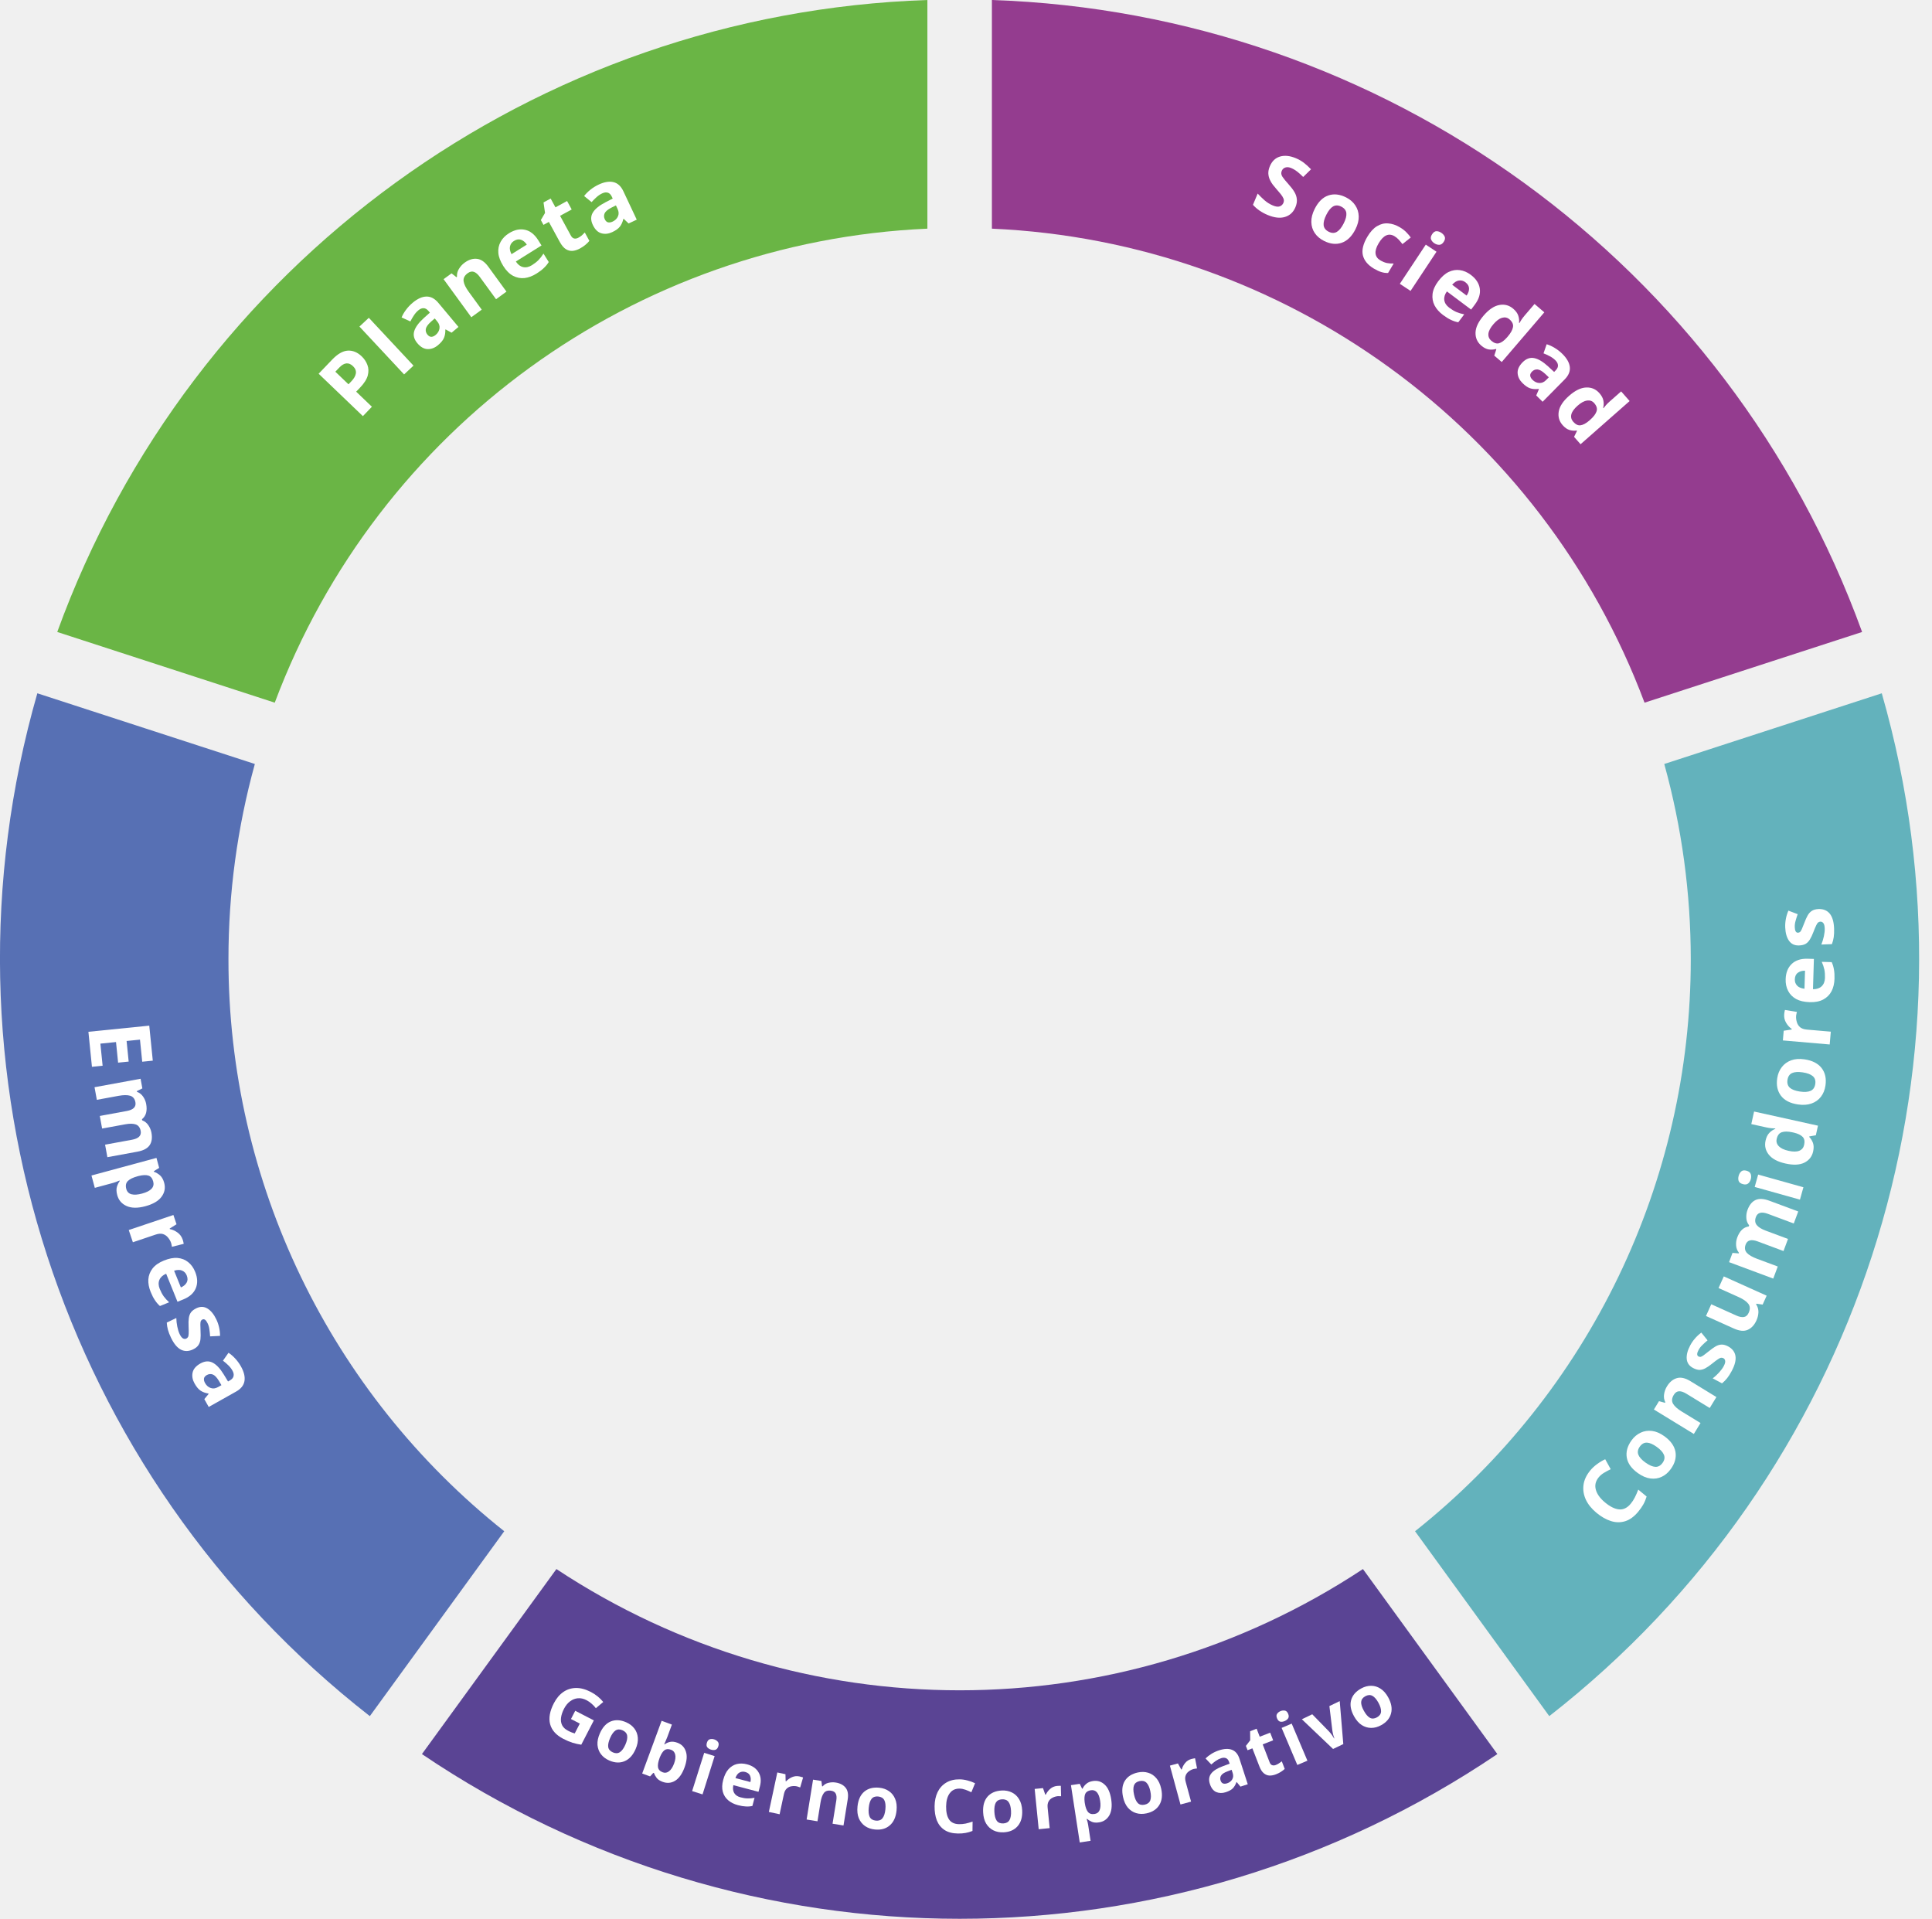
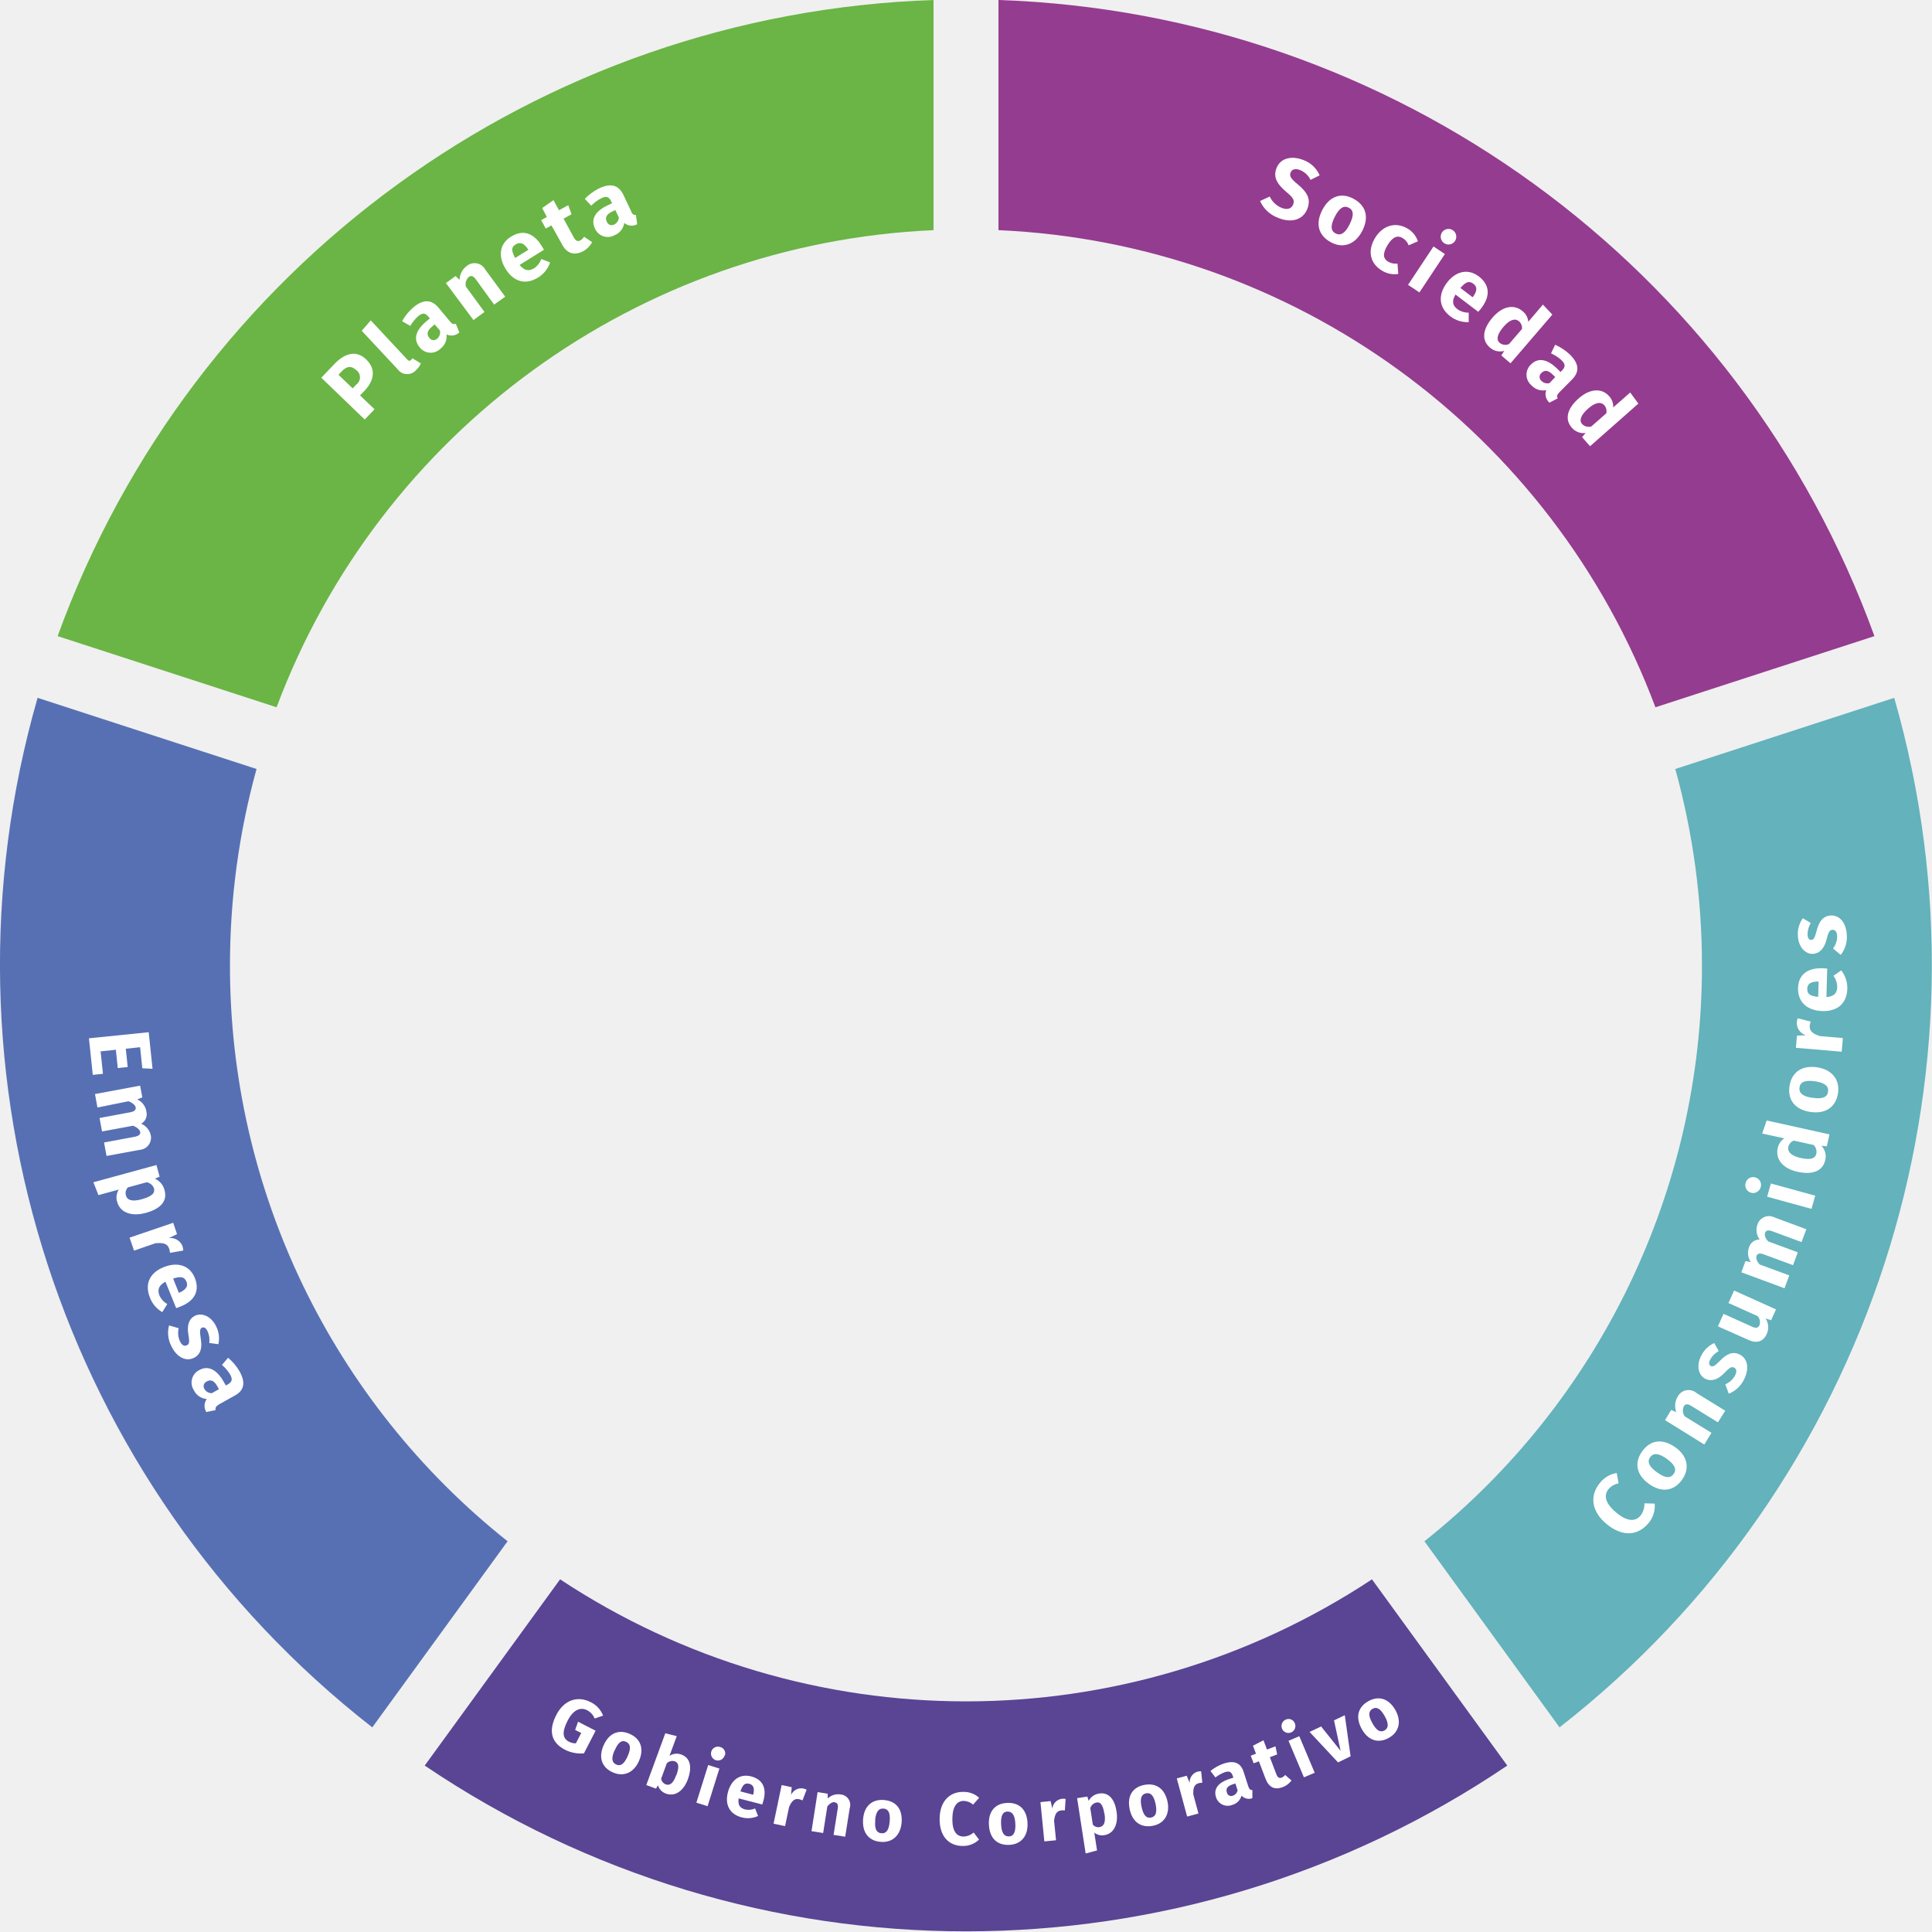
- <svg xmlns="http://www.w3.org/2000/svg" viewBox="0 0 319.24 317.04">
+ <svg xmlns="http://www.w3.org/2000/svg" viewBox="0 0 317.14 317.04">
  <defs>
-     <style>.cls-1{fill:#5770b4;}.cls-2{fill:#63b2bc;}.cls-3{fill:#5a4494;}.cls-4{fill:#6ab545;}.cls-5{fill:#943c8f;}.cls-6{font-size:14.24px;}.cls-10,.cls-6,.cls-7,.cls-8,.cls-9{fill:#fff;font-family:FiraSans-Bold, Fira Sans;font-weight:700;}.cls-7{font-size:14.24px;}.cls-8{font-size:14.24px;}.cls-9{font-size:12.2px;}.cls-10{font-size:14.24px;}</style>
+     <style>.cls-1{fill:#5770b4;}.cls-2{fill:#63b2bc;}.cls-3{fill:#5a4494;}.cls-4{fill:#6ab545;}.cls-5{fill:#943c8f;}.cls-6{fill:#fff;}</style>
  </defs>
  <g id="Layer_2" data-name="Layer 2">
    <g id="Capa_1" data-name="Capa 1">
      <g id="planeta-sociendad">
        <path class="cls-1" d="M37.75,158.47a120.92,120.92,0,0,1,4.36-32.24L6.17,114.55a158.77,158.77,0,0,0,54.94,169L83.32,253A120.59,120.59,0,0,1,37.75,158.47Z" />
        <path class="cls-2" d="M279.38,158.47A120.59,120.59,0,0,1,233.82,253L256,283.55a158.77,158.77,0,0,0,54.94-169L275,126.23A120.92,120.92,0,0,1,279.38,158.47Z" />
        <path class="cls-3" d="M225.21,259.25a120.84,120.84,0,0,1-133.27,0L69.72,289.82a158.65,158.65,0,0,0,177.7,0Z" />
        <path class="cls-4" d="M45.4,116.1A120.87,120.87,0,0,1,153.24,37.78V0A158.64,158.64,0,0,0,9.46,104.42Z" />
        <path class="cls-5" d="M163.9,37.78A120.87,120.87,0,0,1,271.74,116.1l35.95-11.68A158.64,158.64,0,0,0,163.9,0Z" />
-         <text class="cls-6" transform="matrix(0.69, -0.72, 0.72, 0.69, 59.08, 69.68)">P</text>
-         <text class="cls-6" transform="translate(65.96 62.62) rotate(-43.03)">l</text>
-         <text class="cls-6" transform="translate(69.98 58.85) rotate(-39.9)">a</text>
-         <text class="cls-6" transform="matrix(0.81, -0.59, 0.59, 0.81, 76.98, 53.07)">n</text>
-         <text class="cls-6" transform="translate(84.65 47.54) rotate(-32.03)">e</text>
-         <text class="cls-6" transform="translate(92.47 42.73) rotate(-28.61)">t</text>
-         <text class="cls-6" transform="translate(98.4 39.5) rotate(-25.21)">a</text>
-         <text class="cls-7" transform="translate(206.25 34.02) rotate(22.75)">S</text>
-         <text class="cls-7" transform="translate(214.91 37.69) rotate(26.85)">o</text>
-         <text class="cls-7" transform="matrix(0.86, 0.51, -0.51, 0.86, 223.43, 42.09)">c</text>
-         <text class="cls-7" transform="translate(230.38 46.28) rotate(33.52)">i</text>
-         <text class="cls-7" transform="matrix(0.8, 0.6, -0.6, 0.8, 234.83, 49.16)">e</text>
-         <text class="cls-7" transform="translate(242.14 54.67) rotate(40.6)">d</text>
-         <text class="cls-7" transform="translate(249.54 61.09) rotate(44.64)">a</text>
-         <text class="cls-7" transform="matrix(0.66, 0.75, -0.75, 0.66, 255.95, 67.47)">d</text>
-         <text class="cls-8" transform="translate(267.16 253.82) rotate(-50.33)">C</text>
-         <text class="cls-8" transform="matrix(0.58, -0.81, 0.81, 0.58, 273.43, 246.18)">o</text>
-         <text class="cls-8" transform="matrix(0.52, -0.85, 0.85, 0.52, 279.31, 237.87)">n</text>
-         <text class="cls-8" transform="matrix(0.47, -0.88, 0.88, 0.47, 284.51, 229.29)">s</text>
-         <text class="cls-8" transform="translate(288.54 221.59) rotate(-65.78)">u</text>
-         <text class="cls-8" transform="matrix(0.35, -0.94, 0.94, 0.35, 292.62, 212.3)">m</text>
-         <text class="cls-8" transform="translate(297.12 199.28) rotate(-74.34)">i</text>
-         <text class="cls-8" transform="translate(298.69 193.71) rotate(-77.52)">d</text>
-         <text class="cls-8" transform="translate(300.85 183.69) rotate(-81.55)">o</text>
-         <text class="cls-8" transform="translate(302.24 173.68) rotate(-85.06)">r</text>
-         <text class="cls-8" transform="matrix(0.03, -1, 1, 0.03, 302.85, 166.34)">e</text>
-         <text class="cls-8" transform="translate(303.04 156.64) rotate(-92.12)">s</text>
-         <text class="cls-9" transform="matrix(0.89, 0.46, -0.46, 0.89, 88.88, 284.99)">G</text>
-         <text class="cls-9" transform="translate(97.27 289.25) rotate(23.71)">o</text>
-         <text class="cls-9" transform="translate(105.22 292.7) rotate(20.22)">b</text>
-         <text class="cls-9" transform="matrix(0.95, 0.3, -0.3, 0.95, 113.46, 295.65)">i</text>
-         <text class="cls-9" transform="translate(118.13 297.12) rotate(14.86)">e</text>
-         <text class="cls-9" transform="matrix(0.98, 0.21, -0.21, 0.98, 126.11, 299.18)">r</text>
-         <text class="cls-9" transform="matrix(0.99, 0.16, -0.16, 0.99, 132.34, 300.48)">n</text>
-         <text class="cls-9" transform="matrix(1, 0.1, -0.1, 1, 140.81, 301.78)">o</text>
-         <text class="cls-9" transform="matrix(1, 0.05, -0.05, 1, 149.36, 302.53)"> </text>
-         <text class="cls-9" transform="translate(153.67 302.76) rotate(0.74)">C</text>
-         <text class="cls-9" transform="matrix(1, -0.05, 0.05, 1, 162.07, 302.81)">o</text>
-         <text class="cls-9" transform="matrix(1, -0.1, 0.1, 1, 170.68, 302.33)">r</text>
-         <text class="cls-9" transform="translate(177.03 301.68) rotate(-8.73)">p</text>
-         <text class="cls-9" transform="translate(185.74 300.29) rotate(-12.21)">o</text>
-         <text class="cls-9" transform="translate(194.14 298.4) rotate(-15.21)">r</text>
-         <text class="cls-9" transform="translate(200.04 296.8) rotate(-18.01)">a</text>
-         <text class="cls-9" transform="matrix(0.93, -0.36, 0.36, 0.93, 207.79, 294.21)">t</text>
-         <text class="cls-9" transform="matrix(0.92, -0.39, 0.39, 0.92, 213.49, 291.99)">i</text>
-         <text class="cls-9" transform="translate(217.99 290.07) rotate(-25.59)">v</text>
-         <text class="cls-9" transform="translate(224.86 286.75) rotate(-28.8)">o</text>
-         <text class="cls-10" transform="matrix(0.1, 0.99, -0.99, 0.1, 14.48, 169.21)">E</text>
-         <text class="cls-10" transform="matrix(0.18, 0.98, -0.98, 0.18, 15.42, 178.55)">m</text>
-         <text class="cls-10" transform="matrix(0.26, 0.96, -0.96, 0.26, 18.11, 192.27)">p</text>
-         <text class="cls-10" transform="matrix(0.32, 0.95, -0.95, 0.32, 20.92, 202.18)">r</text>
-         <text class="cls-10" transform="translate(23.29 209.12) rotate(67.96)">e</text>
-         <text class="cls-10" transform="translate(26.99 218.07) rotate(64.32)">s</text>
-         <text class="cls-10" transform="translate(30.8 225.9) rotate(60.67)">a</text>
+         <path class="cls-6" d="M60.11,59c1.66,1.58,1.3,3.49-.27,5.14l-.74.77,2.38,2.27-1.61,1.69L52.74,62l2.2-2.3C56.7,57.89,58.55,57.49,60.11,59Zm-1.66,1.74c-.76-.73-1.52-.65-2.32.18l-.57.6,2.33,2.23.6-.63A1.47,1.47,0,0,0,58.45,60.72Z" />
+         <path class="cls-6" d="M65.28,60.62l-5.9-6.32,1.48-1.71,6,6.43c.21.23.4.27.6.08a.9.9,0,0,0,.22-.3l1.41.86a3.63,3.63,0,0,1-.82,1.12A1.93,1.93,0,0,1,65.28,60.62Z" />
+         <path class="cls-6" d="M74.82,53.14l.58,1.43a1.89,1.89,0,0,1-2.1.33,2.55,2.55,0,0,1-1,2.34A2.28,2.28,0,0,1,68.88,57c-1.06-1.27-.68-2.76,1.08-4.23l.59-.49L70.34,52c-.58-.69-1-.67-1.73-.07a6.79,6.79,0,0,0-1.26,1.57L66,52.72a8.53,8.53,0,0,1,1.83-2.25c1.68-1.41,3-1.3,4.12,0l1.88,2.25C74.21,53.21,74.47,53.27,74.82,53.14Zm-2.61,1.11-.86-1-.43.36c-.79.66-.94,1.25-.46,1.83a.84.84,0,0,0,1.29.17A1.35,1.35,0,0,0,72.21,54.26Z" />
+         <path class="cls-6" d="M79.66,44.25l3.27,4.45L81.11,50l-3-4.14c-.47-.64-.82-.65-1.17-.39a1.67,1.67,0,0,0-.47,1.57l3.06,4.17-1.81,1.33L73.2,46.47l1.58-1.16.66.63a2.87,2.87,0,0,1,1.18-2.28A2,2,0,0,1,79.66,44.25Z" />
+         <path class="cls-6" d="M89.29,41l-4,2.49c.85,1.06,1.59,1,2.38.55a3.07,3.07,0,0,0,1.18-1.53l1.45.57a4.65,4.65,0,0,1-1.94,2.46c-2.14,1.34-4.09.64-5.34-1.36s-1.1-4.1.84-5.32,3.71-.65,5,1.43A7.26,7.26,0,0,1,89.29,41Zm-2.61-.08c-.56-.86-1.2-1.3-2-.82s-.76,1-.12,2.25L86.73,41Z" />
+         <path class="cls-6" d="M97.2,39.75a3.75,3.75,0,0,1-1.51,1.51C94.21,42,93,41.6,92.2,40L90.52,37l-.94.51-.75-1.38.94-.51L89,34.15l1.85-1.3.91,1.66,1.52-.83.54,1.49-1.31.72,1.66,3.05c.35.64.68.75,1.1.52a1.61,1.61,0,0,0,.6-.6Z" />
+         <path class="cls-6" d="M104.39,35.28l.2,1.53a1.89,1.89,0,0,1-2.12-.21,2.55,2.55,0,0,1-1.57,2,2.29,2.29,0,0,1-3.24-1.09c-.71-1.49,0-2.84,2.12-3.82l.69-.33-.14-.3c-.38-.81-.82-.91-1.66-.51a6.81,6.81,0,0,0-1.62,1.21L96,32.64a8.55,8.55,0,0,1,2.34-1.72c2-.94,3.23-.5,4,1.08l1.25,2.65C103.78,35.19,104,35.31,104.39,35.28Zm-2.81.41L101,34.48l-.5.24c-.93.44-1.23,1-.9,1.65a.84.84,0,0,0,1.21.49A1.34,1.34,0,0,0,101.58,35.69Z" />
+         <path class="cls-6" d="M216.62,28.78l-1.49.75a3.3,3.3,0,0,0-1.68-1.6c-.75-.31-1.35-.2-1.59.38s0,1,1.23,2c1.49,1.27,2.18,2.39,1.47,4.07s-2.54,2.31-4.81,1.36A5.23,5.23,0,0,1,206.84,33l1.59-.74a3.7,3.7,0,0,0,1.92,1.85c.89.37,1.62.19,1.91-.51s.07-1.11-1.09-2.08c-1.77-1.48-2.17-2.64-1.6-4,.67-1.6,2.49-2,4.38-1.25A4.61,4.61,0,0,1,216.62,28.78Z" />
+         <path class="cls-6" d="M223.63,37.88c-1.1,2.16-3.06,3-5.12,1.91s-2.63-3-1.48-5.27,3.06-3,5.12-1.91S224.78,35.61,223.63,37.88Zm-4.52-2.3c-.76,1.5-.67,2.33.14,2.74s1.55,0,2.29-1.49.67-2.33-.14-2.74S219.85,34.12,219.11,35.58Z" />
+         <path class="cls-6" d="M232.75,39.61l-1.52.66a2.27,2.27,0,0,0-1-1.2c-.83-.49-1.65-.21-2.51,1.25s-.6,2.19.17,2.65a2.51,2.51,0,0,0,1.51.3l.13,1.7a3.93,3.93,0,0,1-2.65-.53c-2-1.18-2.42-3.26-1.2-5.32S229,36.34,231,37.49A3.8,3.8,0,0,1,232.75,39.61Z" />
+         <path class="cls-6" d="M233,48l-1.87-1.24,4.18-6.3,1.87,1.24Zm5.84-8.44a1.27,1.27,0,0,1-1.82.33,1.28,1.28,0,1,1,1.82-.33Z" />
+         <path class="cls-6" d="M242.65,51.18l-3.73-2.83c-.69,1.17-.41,1.85.33,2.41a3.07,3.07,0,0,0,1.84.56l0,1.56a4.65,4.65,0,0,1-3-.94c-2-1.52-2-3.59-.62-5.47s3.44-2.49,5.27-1.1,1.92,3.24.44,5.19A7.32,7.32,0,0,1,242.65,51.18Zm-.85-2.47c.61-.83.79-1.58.07-2.12s-1.25-.34-2.14.68l2,1.52Z" />
+         <path class="cls-6" d="M254.82,51.64l-6.87,8-1.51-1.3.49-.74a2.52,2.52,0,0,1-2.36-.55c-1.46-1.25-1.15-3.08.45-4.94s3.53-2.24,4.95-1a2.48,2.48,0,0,1,.9,1.71L253.27,50Zm-7.11,4.83L249.84,54a1.49,1.49,0,0,0-.48-1.25c-.6-.52-1.48-.37-2.58.92s-1.16,2.14-.61,2.61A1.51,1.51,0,0,0,247.71,56.48Z" />
+         <path class="cls-6" d="M255.7,65.39l-1.36.71a1.89,1.89,0,0,1-.53-2.06,2.55,2.55,0,0,1-2.42-.79,2.28,2.28,0,0,1-.09-3.41c1.16-1.18,2.68-.93,4.31.68l.55.54.23-.23c.63-.64.57-1.08-.09-1.73A6.88,6.88,0,0,0,254.6,58l.68-1.41a8.55,8.55,0,0,1,2.42,1.61c1.56,1.54,1.58,2.86.35,4.1L256,64.37C255.57,64.79,255.53,65.05,255.7,65.39Zm-1.35-2.5.94-1-.4-.39c-.73-.72-1.33-.82-1.86-.28a.84.84,0,0,0,0,1.3A1.35,1.35,0,0,0,254.34,62.89Z" />
+         <path class="cls-6" d="M268.94,66.25l-7.93,7-1.32-1.5.59-.67a2.52,2.52,0,0,1-2.26-.87c-1.27-1.44-.7-3.21,1.14-4.83s3.81-1.72,5-.32a2.47,2.47,0,0,1,.65,1.82l2.79-2.45ZM261.22,70l2.45-2.15a1.49,1.49,0,0,0-.3-1.31c-.53-.6-1.42-.58-2.69.54s-1.45,2-1,2.5A1.51,1.51,0,0,0,261.22,70Z" />
+         <path class="cls-6" d="M265.39,241.8l.31,1.7a2.83,2.83,0,0,0-1.66.94c-.81,1-.59,2.3,1.27,3.85s3.17,1.49,4,.48a3.12,3.12,0,0,0,.62-2l1.69.05a4.37,4.37,0,0,1-1,3.19c-1.73,2.09-4.28,2.32-6.89.17s-2.75-4.77-1.11-6.75A4.34,4.34,0,0,1,265.39,241.8Z" />
+         <path class="cls-6" d="M275,237.57c2,1.41,2.45,3.48,1.1,5.35s-3.36,2.15-5.43.66-2.45-3.48-1.1-5.35S272.89,236.08,275,237.57Zm-3,4.11c1.36,1,2.2,1,2.73.28s.21-1.54-1.12-2.49-2.2-1-2.73-.28S270.66,240.73,272,241.68Z" />
+         <path class="cls-6" d="M278.49,228.67l4.71,2.9L282,233.48l-4.38-2.7c-.68-.42-1-.3-1.23.08a1.67,1.67,0,0,0,.15,1.63l4.4,2.71-1.18,1.92-6.44-4,1-1.67.85.34a2.88,2.88,0,0,1,.24-2.56A2,2,0,0,1,278.49,228.67Z" />
+         <path class="cls-6" d="M281.4,220.46l.73,1.32a3.48,3.48,0,0,0-1.39,1.38c-.29.54-.22.91.08,1.07s.6.09,1.58-.92,2-1.57,3.22-.94c1.38.73,1.51,2.47.63,4.14a4.7,4.7,0,0,1-2.47,2.27l-.57-1.54a3.32,3.32,0,0,0,1.59-1.43c.32-.6.29-1.09-.12-1.3s-.7-.11-1.68.92-2.1,1.42-3.13.87-1.49-2.12-.59-3.81A4.39,4.39,0,0,1,281.4,220.46Z" />
+         <path class="cls-6" d="M291.53,214.94l-.8,1.78-.91-.3A2.62,2.62,0,0,1,290,219c-.58,1.29-1.7,1.55-3,.95L282,217.72l.92-2.05,4.69,2.11c.7.32,1,.18,1.21-.25a1.48,1.48,0,0,0-.3-1.48l-4.79-2.16.92-2.05Z" />
+         <path class="cls-6" d="M291.33,199.86l5.18,1.92-.78,2.11-4.82-1.78c-.75-.28-1.05-.07-1.17.25s0,.9.52,1.42l4.85,1.79-.78,2.11-4.82-1.78c-.75-.28-1.05-.07-1.17.25s0,.9.52,1.42l4.85,1.79-.78,2.11-7.09-2.62.68-1.84.88.16a2.64,2.64,0,0,1-.29-2.45,1.79,1.79,0,0,1,1.74-1.25,2.65,2.65,0,0,1-.34-2.54A2,2,0,0,1,291.33,199.86Z" />
+         <path class="cls-6" d="M288.14,193.27a1.27,1.27,0,0,1,.87,1.63,1.28,1.28,0,1,1-2.47-.69A1.27,1.27,0,0,1,288.14,193.27Zm9.83,3-.61,2.17-7.28-2,.61-2.17Z" />
+         <path class="cls-6" d="M290,183.93l10.31,2.28-.43,1.95-.89-.08a2.52,2.52,0,0,1,.63,2.34c-.42,1.88-2.18,2.46-4.57,1.93s-3.64-2.06-3.24-3.88a2.48,2.48,0,0,1,1.08-1.6l-3.63-.8Zm7.62,4-3.18-.7a1.49,1.49,0,0,0-.88,1c-.17.78.37,1.48,2,1.85,1.83.41,2.43,0,2.59-.7A1.51,1.51,0,0,0,297.65,187.91Z" />
+         <path class="cls-6" d="M298.28,175.2c2.4.35,3.77,2,3.43,4.25s-2,3.45-4.53,3.08-3.77-2-3.43-4.25S295.76,174.82,298.28,175.2Zm-.75,5c1.66.25,2.42-.1,2.55-1s-.52-1.46-2.14-1.7-2.42.1-2.55,1S295.91,180,297.53,180.21Z" />
+         <path class="cls-6" d="M295.09,167.15l2.14.54a2.77,2.77,0,0,0-.16.67c-.08.94.58,1.38,1.71,1.72l3.73.32-.19,2.24L294.8,172l.17-2,1.48-.06a2.14,2.14,0,0,1-1.51-2.08A2.54,2.54,0,0,1,295.09,167.15Z" />
+         <path class="cls-6" d="M299.94,159l-.13,4.68c1.36-.12,1.75-.75,1.77-1.67a3.06,3.06,0,0,0-.62-1.83l1.28-.89a4.64,4.64,0,0,1,1,3c-.07,2.52-1.73,3.75-4.09,3.68s-4-1.35-4-3.65,1.52-3.45,4-3.38A7.49,7.49,0,0,1,299.94,159Zm-1.51,2.12c-1,0-1.75.28-1.77,1.17s.45,1.21,1.8,1.35l.07-2.52Z" />
+         <path class="cls-6" d="M295.94,150.73l1.3.78a3.46,3.46,0,0,0-.52,1.89c0,.61.26.9.6.89s.56-.22.91-1.59,1-2.37,2.32-2.42c1.57-.06,2.54,1.39,2.61,3.27a4.7,4.7,0,0,1-1,3.2l-1.26-1.05a3.31,3.31,0,0,0,.67-2c0-.68-.3-1.09-.75-1.07s-.66.25-1,1.63-1.12,2.28-2.28,2.32-2.35-1.1-2.42-3A4.4,4.4,0,0,1,295.94,150.73Z" />
+         <path class="cls-6" d="M99,281.62l-1.39.48a2.59,2.59,0,0,0-1.23-1.36c-1.05-.54-2.24-.16-3.2,1.7s-.84,2.92.2,3.45a2.31,2.31,0,0,0,1.15.28l.88-1.7-1-.5.48-1.35,2.88,1.48-1.92,3.72a5.78,5.78,0,0,1-3.11-.6c-2.3-1.19-2.74-3.16-1.41-5.73s3.62-3.12,5.63-2.08A4.09,4.09,0,0,1,99,281.62Z" />
+         <path class="cls-6" d="M104.89,289.06c-.83,1.9-2.48,2.68-4.29,1.88s-2.4-2.44-1.52-4.44,2.48-2.68,4.29-1.88S105.76,287.06,104.89,289.06Zm-4-1.75c-.58,1.32-.46,2,.26,2.34s1.32-.1,1.89-1.39.46-2-.26-2.34S101.47,286,100.91,287.31Z" />
+         <path class="cls-6" d="M112.91,292.08c-.69,1.88-2.09,2.9-3.6,2.34a2.08,2.08,0,0,1-1.31-1.36l-.31.55-1.6-.59,3.12-8.5,1.88.47-1.19,3.23a2.14,2.14,0,0,1,1.94-.21C113.29,288.54,113.66,290,112.91,292.08Zm-1.88-.69c.57-1.55.29-2.07-.28-2.28a1.32,1.32,0,0,0-1.29.33l-.93,2.53a1.19,1.19,0,0,0,.74.93C109.89,293.14,110.51,292.81,111,291.39Z" />
+         <path class="cls-6" d="M116.15,296.49l-1.84-.58,1.94-6.18,1.84.58Zm2.8-8.34a1.14,1.14,0,1,1-.77-1.39A1.09,1.09,0,0,1,119,288.15Z" />
+         <path class="cls-6" d="M125.13,296.21l-3.88-1c-.17,1.16.28,1.6,1.05,1.81a2.62,2.62,0,0,0,1.65-.16l.49,1.24a4,4,0,0,1-2.67.23c-2.09-.55-2.8-2.18-2.28-4.14s1.92-3.09,3.82-2.59,2.58,1.94,2,4A6.42,6.42,0,0,1,125.13,296.21Zm-1.48-1.68c.21-.85.11-1.51-.63-1.71s-1.1.14-1.48,1.24l2.09.55Z" />
+         <path class="cls-6" d="M132.41,293.78l-.68,1.76a2.37,2.37,0,0,0-.56-.2c-.79-.17-1.23.35-1.64,1.28l-.66,3.14-1.89-.4,1.33-6.34,1.65.35-.1,1.26a1.83,1.83,0,0,1,1.93-1.06A2.14,2.14,0,0,1,132.41,293.78Z" />
+         <path class="cls-6" d="M139.48,296.82l-.74,4.68-1.91-.3.69-4.35c.11-.67-.09-.89-.47-1s-.82.18-1.24.66l-.69,4.38-1.91-.3,1-6.41,1.66.26v.78a2.46,2.46,0,0,1,2.11-.66A1.72,1.72,0,0,1,139.48,296.82Z" />
+         <path class="cls-6" d="M148,299.22c-.2,2.07-1.52,3.31-3.49,3.12s-3-1.57-2.83-3.74,1.52-3.31,3.49-3.12S148.18,297,148,299.22Zm-4.32-.43c-.14,1.43.19,2.07,1,2.14s1.23-.51,1.36-1.91-.19-2.07-1-2.14S143.78,297.39,143.65,298.79Z" />
+         <path class="cls-6" d="M160.73,295.11l-1,1.12a2.43,2.43,0,0,0-1.52-.61c-1.09,0-1.85.84-1.88,2.92s.71,2.92,1.83,2.93a2.66,2.66,0,0,0,1.67-.66l.88,1.16a3.75,3.75,0,0,1-2.66,1.05c-2.32,0-3.85-1.61-3.81-4.51s1.71-4.4,3.9-4.37A3.72,3.72,0,0,1,160.73,295.11Z" />
+         <path class="cls-6" d="M168.67,299.25c.1,2.07-1,3.5-3,3.59s-3.23-1.11-3.34-3.3,1-3.5,3-3.59S168.57,297.07,168.67,299.25Zm-4.34.2c.07,1.44.49,2,1.27,2s1.14-.68,1.07-2.08-.49-2-1.27-2S164.27,298,164.33,299.45Z" />
+         <path class="cls-6" d="M174.92,295.29l-.12,1.89a2.39,2.39,0,0,0-.59,0c-.8.08-1.07.71-1.18,1.71l.32,3.19-1.92.19-.64-6.45,1.67-.17.28,1.23a1.83,1.83,0,0,1,1.52-1.6A2.21,2.21,0,0,1,174.92,295.29Z" />
+         <path class="cls-6" d="M183.29,297.42c.3,2-.44,3.57-2,3.82a2,2,0,0,1-1.66-.42l.45,2.93-1.87.5-1.4-9.08,1.68-.26.21.7a2.36,2.36,0,0,1,1.7-1.2C182,294.15,183,295.35,183.29,297.42Zm-2,.33c-.25-1.59-.7-2-1.32-1.86a1.33,1.33,0,0,0-1,.92l.42,2.7a1.15,1.15,0,0,0,1.06.42C181.19,299.82,181.53,299.19,181.31,297.75Z" />
+         <path class="cls-6" d="M191.64,295.7c.44,2-.44,3.62-2.37,4s-3.37-.57-3.83-2.7.44-3.62,2.37-4S191.17,293.57,191.64,295.7Zm-4.25.91c.31,1.41.81,1.91,1.58,1.74s1-.86.72-2.23-.81-1.91-1.58-1.74S187.09,295.24,187.39,296.61Z" />
+         <path class="cls-6" d="M197.17,290.76l.19,1.88a2.33,2.33,0,0,0-.59.07c-.78.21-.94.88-.88,1.88l.84,3.1-1.86.5-1.7-6.26,1.63-.44.48,1.17a1.83,1.83,0,0,1,1.24-1.83A2.23,2.23,0,0,1,197.17,290.76Z" />
+         <path class="cls-6" d="M205.58,293.85v1.32a1.62,1.62,0,0,1-1.78-.41,2.18,2.18,0,0,1-1.56,1.53,2,2,0,0,1-2.63-1.28c-.44-1.35.35-2.41,2.22-3l.63-.2-.09-.27c-.24-.73-.6-.86-1.35-.62a5.88,5.88,0,0,0-1.51.85l-.81-1.07a7.34,7.34,0,0,1,2.18-1.21c1.79-.58,2.8-.07,3.26,1.36l.77,2.39C205.07,293.71,205.26,293.84,205.58,293.85Zm-2.44,0-.35-1.09-.45.15c-.84.27-1.15.69-.95,1.31a.72.72,0,0,0,1,.54A1.16,1.16,0,0,0,203.15,293.9Z" />
+         <path class="cls-6" d="M212,292.27a3.22,3.22,0,0,1-1.46,1.1c-1.34.5-2.28,0-2.82-1.44l-1.07-2.81-.86.33-.48-1.25.86-.33-.5-1.31,1.73-.89.58,1.52,1.39-.53.28,1.33-1.2.46,1.06,2.78c.22.58.49.71.87.57a1.35,1.35,0,0,0,.58-.44Z" />
+         <path class="cls-6" d="M212.53,282.84a1.14,1.14,0,1,1-1.48-.56A1.09,1.09,0,0,1,212.53,282.84Zm3.28,8.16-1.77.75-2.53-6,1.77-.75Z" />
+         <path class="cls-6" d="M221.7,288.3l-2.06,1-4.67-5,1.89-.9,3.2,4-1.08-5,1.77-.85Z" />
+         <path class="cls-6" d="M229.08,280.75c1,1.82.6,3.59-1.13,4.54s-3.39.41-4.44-1.51-.6-3.59,1.13-4.54S228,278.84,229.08,280.75Zm-3.82,2.08c.69,1.26,1.32,1.6,2,1.23s.73-1.11.05-2.34-1.32-1.6-2-1.22S224.58,281.6,225.26,282.83Z" />
+         <path class="cls-6" d="M23.36,175.36,23,171.9l-2.35.25.31,3-1.63.17-.31-3-2.51.26.39,3.69-1.67.17-.63-6,9.81-1,.63,6Z" />
+         <path class="cls-6" d="M22.92,188.75l-5.43,1-.41-2.21,5.05-.94c.78-.15.94-.48.88-.81s-.5-.75-1.18-1l-5.08.94-.41-2.21,5.05-.94c.78-.15.94-.48.88-.81s-.5-.75-1.18-1L16,181.8l-.41-2.21L23,178.21l.36,1.93-.84.32a2.63,2.63,0,0,1,1.51,2,1.79,1.79,0,0,1-.85,2,2.66,2.66,0,0,1,1.59,2A2,2,0,0,1,22.92,188.75Z" />
+         <path class="cls-6" d="M23.92,199.1c-2.25.62-4.2,0-4.69-1.83a2.36,2.36,0,0,1,.27-2l-3.34.91-.83-2.11,10.35-2.83.52,1.91-.78.33A2.75,2.75,0,0,1,27,195.33C27.55,197.21,26.28,198.46,23.92,199.1Zm-.64-2.25c1.81-.5,2.17-1.07,2-1.78a1.56,1.56,0,0,0-1.2-1l-3.08.84a1.34,1.34,0,0,0-.34,1.29C20.86,197,21.64,197.3,23.28,196.86Z" />
+         <path class="cls-6" d="M30.08,205.28l-2.18.37a2.7,2.7,0,0,0-.13-.68c-.3-.89-1.09-1-2.26-.89L22,205.29l-.73-2.13,7.16-2.44.63,1.86-1.33.65a2.14,2.14,0,0,1,2.22,1.3A2.55,2.55,0,0,1,30.08,205.28Z" />
+         <path class="cls-6" d="M28.92,214.73l-1.76-4.34c-1.2.65-1.3,1.38-1,2.24a3.07,3.07,0,0,0,1.3,1.43l-.82,1.33A4.65,4.65,0,0,1,24.61,213c-.94-2.34.08-4.13,2.27-5s4.23-.37,5.09,1.75,0,3.77-2.28,4.69A7.47,7.47,0,0,1,28.92,214.73Zm.54-2.55c.95-.4,1.49-1,1.15-1.79s-.9-.93-2.19-.51l.94,2.34Z" />
+         <path class="cls-6" d="M35.85,220.65l-1.5-.2a3.47,3.47,0,0,0-.28-1.93c-.26-.55-.6-.72-.91-.58s-.43.43-.2,1.82.06,2.56-1.16,3.15c-1.41.67-2.89-.26-3.7-2a4.7,4.7,0,0,1-.35-3.34l1.58.46a3.31,3.31,0,0,0,.2,2.13c.29.62.7.88,1.12.68s.5-.49.26-1.89.11-2.53,1.17-3,2.59.07,3.41,1.79A4.39,4.39,0,0,1,35.85,220.65Z" />
+         <path class="cls-6" d="M35.38,231.47l-1.51.31a1.89,1.89,0,0,1,.07-2.13,2.55,2.55,0,0,1-2.11-1.43,2.29,2.29,0,0,1,.86-3.31c1.44-.81,2.84-.15,4,1.85l.38.67.29-.16c.78-.44.85-.88.39-1.69a6.82,6.82,0,0,0-1.31-1.53l1-1.17a8.56,8.56,0,0,1,1.88,2.22c1.07,1.92.72,3.19-.81,4l-2.56,1.43C35.42,230.86,35.32,231.1,35.38,231.47Zm-.61-2.78,1.17-.65-.27-.49c-.5-.89-1.05-1.16-1.71-.79a.84.84,0,0,0-.4,1.24A1.35,1.35,0,0,0,34.77,228.69Z" />
      </g>
    </g>
  </g>
</svg>
